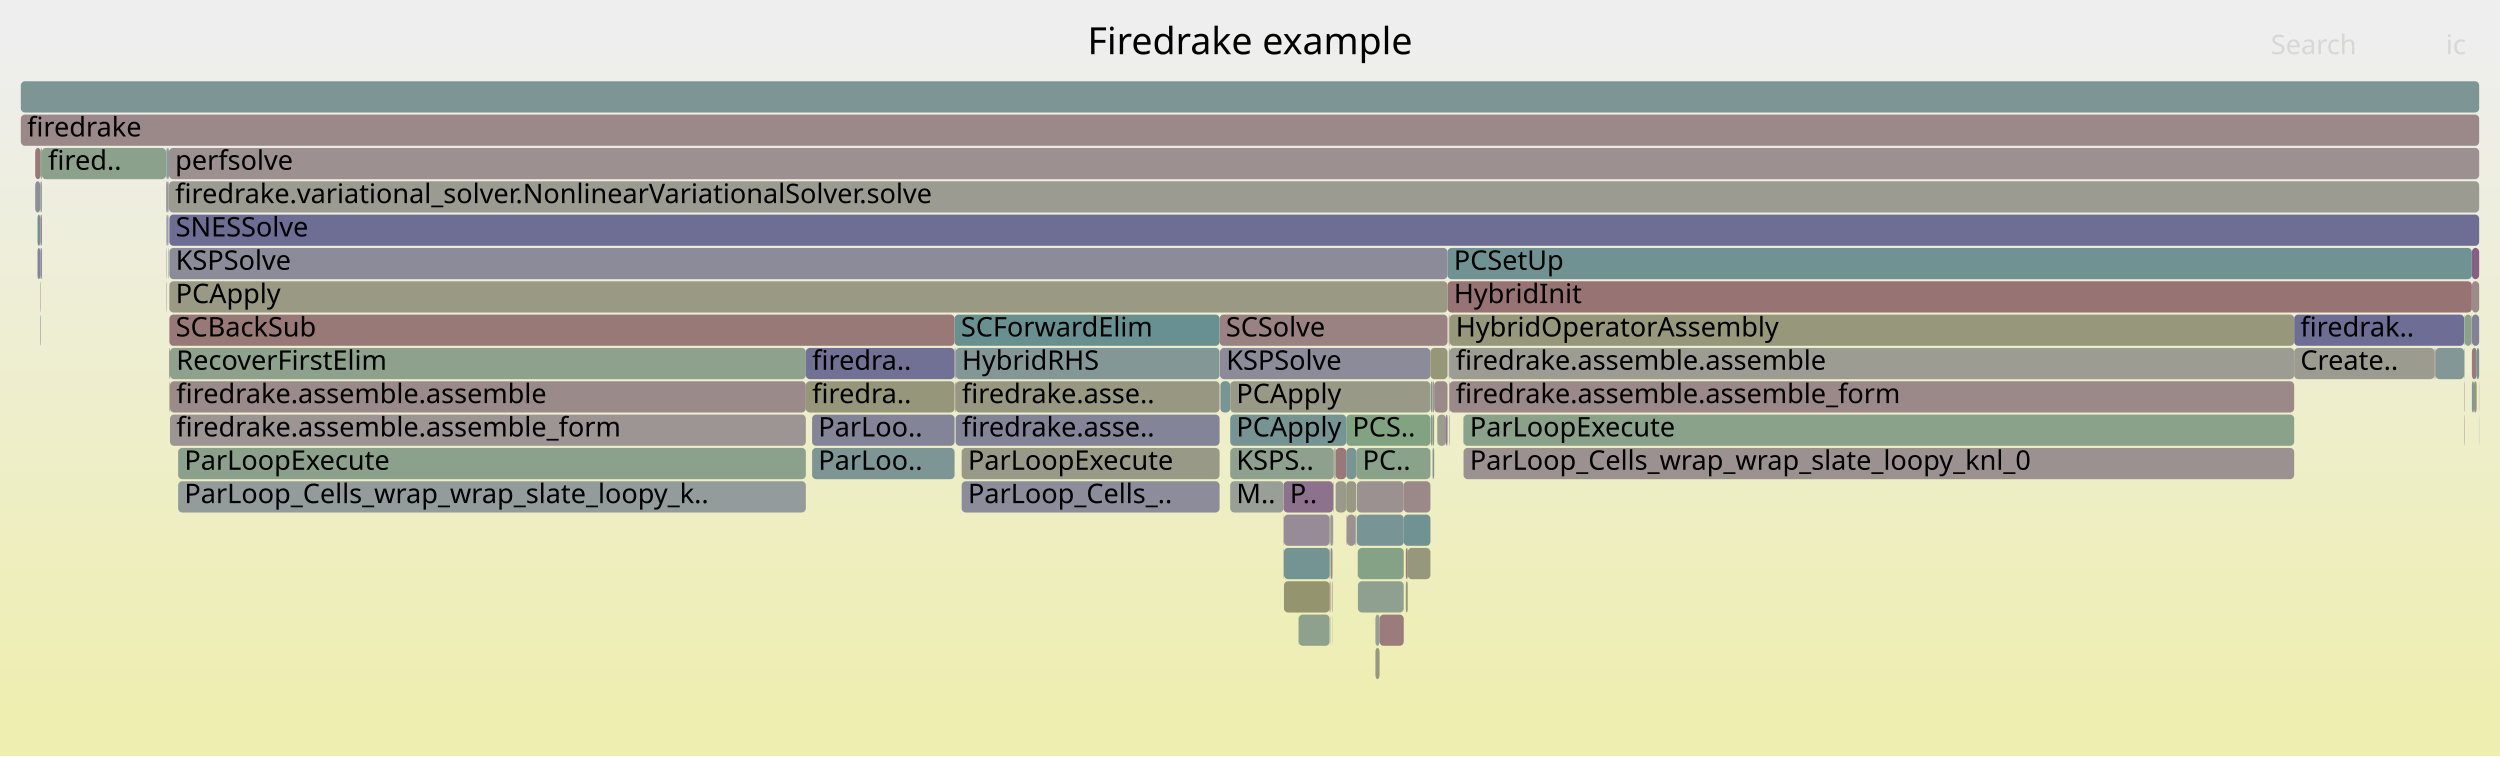
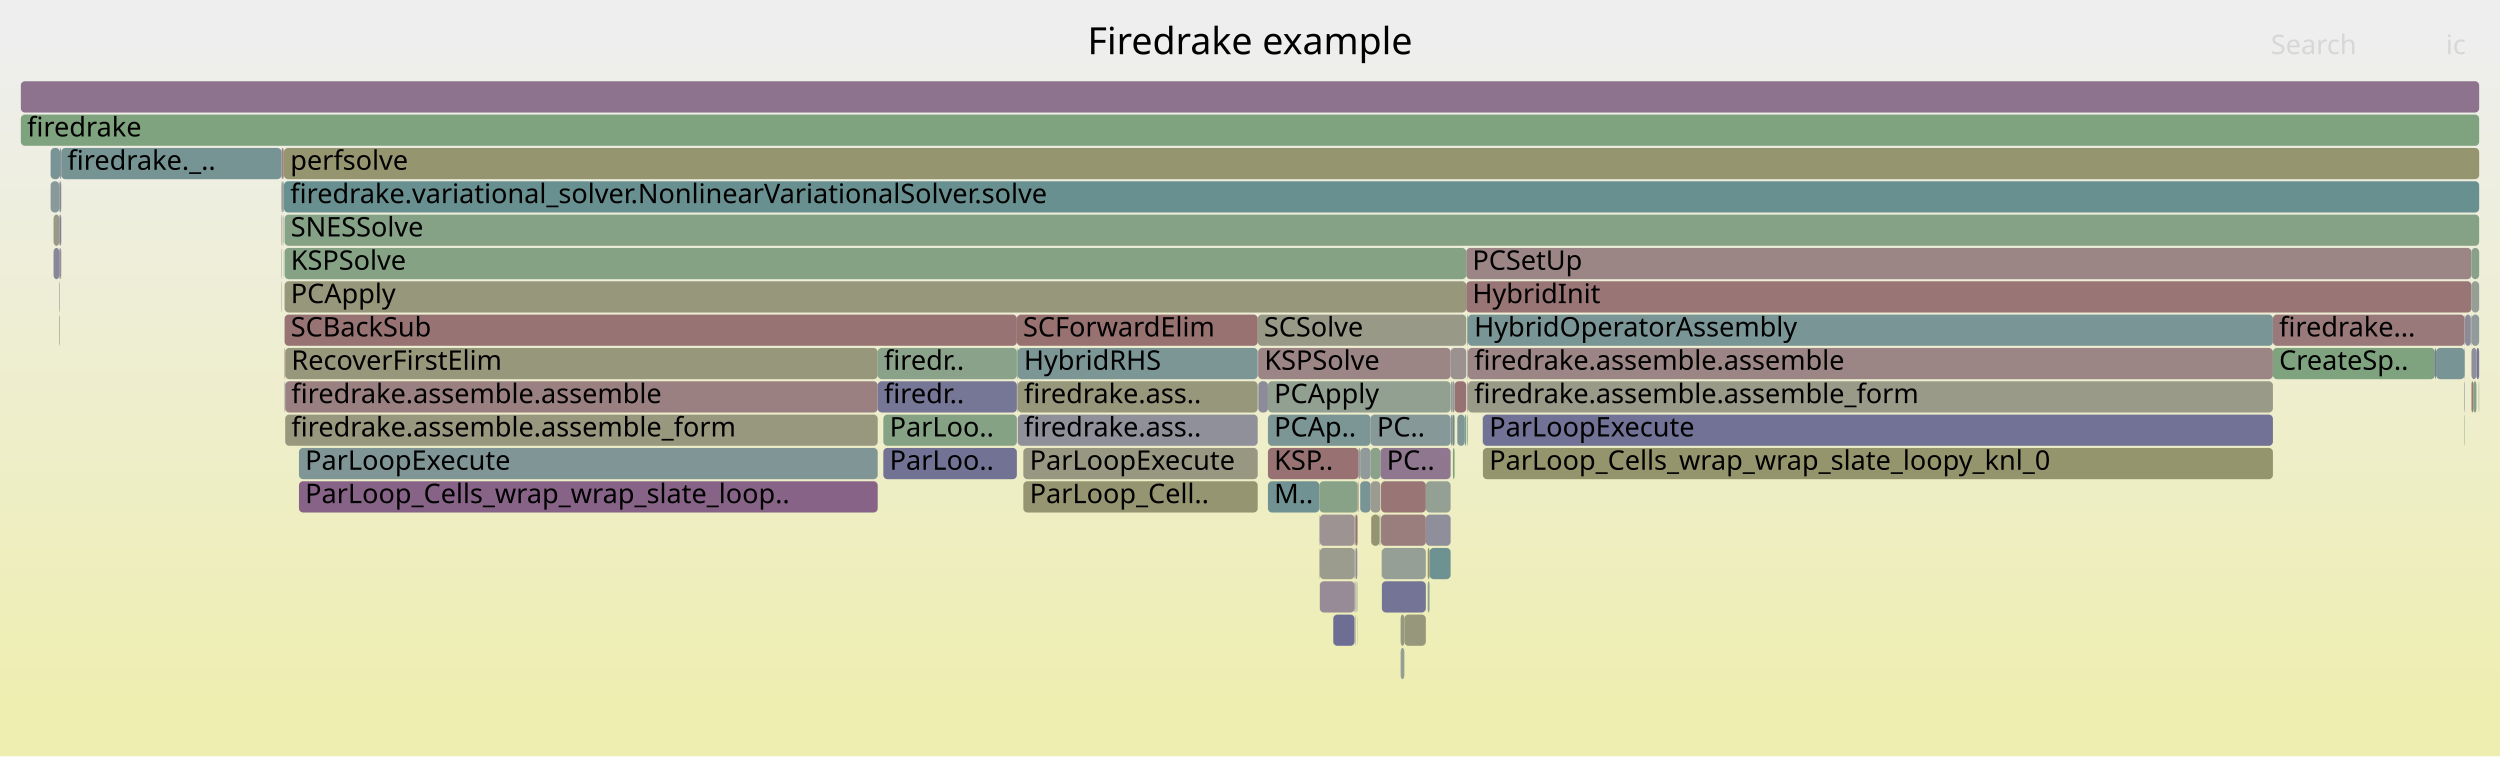
<svg xmlns="http://www.w3.org/2000/svg" version="1.1" width="1200" height="363" viewBox="0 0 1200 363">
  <defs>
    <linearGradient id="background" y1="0" y2="1" x1="0" x2="0">
      <stop stop-color="#eeeeee" offset="5%" />
      <stop stop-color="#eeeeb0" offset="95%" />
    </linearGradient>
  </defs>
  <style type="text/css">
	text { font-family:Verdana; font-size:13px; fill:rgb(0,0,0); }
	#search, #ignorecase { opacity:0.1; cursor:pointer; }
	#search:hover, #search.show, #ignorecase:hover, #ignorecase.show { opacity:1; }
	#subtitle { text-anchor:middle; font-color:rgb(160,160,160); }
	#title { text-anchor:middle; font-size:18px}
	#unzoom { cursor:pointer; }
	#frames &gt; *:hover { stroke:black; stroke-width:0.5; cursor:pointer; }
	.hide { display:none; }
	.parent { opacity:0.5; }
</style>
  <rect x="0.0" y="0" width="1200.0" height="363.0" fill="url(#background)" />
  <text id="title" x="600.00" y="26">Firedrake example</text>
  <text id="details" x="10.00" y="345"> </text>
  <text id="unzoom" x="10.00" y="26" class="hide">Reset Zoom</text>
  <text id="search" x="1090.00" y="26">Search</text>
  <text id="ignorecase" x="1174.00" y="26">ic</text>
  <text id="matched" x="1090.00" y="345"> </text>
  <g id="frames">
    <g>
-       <rect x="640.2" y="215" width="0.4" height="15.0" fill="rgb(151.874,151.874,128.313)" rx="2" ry="2" />
-       <text x="643.22" y="225.5" />
-     </g>
-     <g>
-       <rect x="674.8" y="263" width="0.9" height="15.0" fill="rgb(153.208,121.259,121.259)" rx="2" ry="2" />
-       <text x="677.77" y="273.5" />
-     </g>
-     <g>
-       <rect x="81.3" y="167" width="0.3" height="15.0" fill="rgb(134.457,97.671,134.457)" rx="2" ry="2" />
-       <text x="84.33" y="177.5" />
-     </g>
-     <g>
-       <rect x="639.5" y="295" width="0.1" height="15.0" fill="rgb(136.199,161.549,136.199)" rx="2" ry="2" />
-       <text x="642.47" y="305.5" />
-     </g>
-     <g>
-       <rect x="1101.2" y="151" width="81.6" height="15.0" fill="rgb(109.473,109.473,148.608)" rx="2" ry="2" />
-       <text x="1104.18" y="161.5">firedrak..</text>
-     </g>
-     <g>
-       <rect x="687.6" y="215" width="0.2" height="15.0" fill="rgb(156.636,147.541,147.541)" rx="2" ry="2" />
-       <text x="690.65" y="225.5" />
-     </g>
-     <g>
-       <rect x="81.6" y="183" width="305.2" height="15.0" fill="rgb(155.409,138.138,138.138)" rx="2" ry="2" />
-       <text x="84.63" y="193.5">firedrake.assemble.assemble</text>
-     </g>
-     <g>
-       <rect x="16.9" y="87" width="2.4" height="15.0" fill="rgb(142.159,142.159,154.934)" rx="2" ry="2" />
-       <text x="19.87" y="97.5" />
-     </g>
-     <g>
-       <rect x="10.0" y="39" width="1180.0" height="15.0" fill="rgb(124.934,149.427,149.427)" rx="2" ry="2" />
+       <rect x="657.9" y="199" width="38.4" height="15.0" fill="rgb(135.229,152.096,152.096)" rx="2" ry="2" />
+       <text x="660.93" y="209.5">PC..</text>
+     </g>
+     <g>
+       <rect x="143.5" y="215" width="277.8" height="15.0" fill="rgb(128.327,150.307,150.307)" rx="2" ry="2" />
+       <text x="146.47" y="225.5">ParLoopExecute</text>
+     </g>
+     <g>
+       <rect x="136.2" y="87" width="0.1" height="15.0" fill="rgb(136.931,104.011,136.931)" rx="2" ry="2" />
+       <text x="139.18" y="97.5" />
+     </g>
+     <g>
+       <rect x="488.5" y="183" width="115.2" height="15.0" fill="rgb(150.916,150.916,123.669)" rx="2" ry="2" />
+       <text x="491.48" y="193.5">firedrake.ass..</text>
+     </g>
+     <g>
+       <rect x="650.2" y="247" width="0.4" height="15.0" fill="rgb(138.642,161.151,138.642)" rx="2" ry="2" />
+       <text x="653.20" y="257.5" />
+     </g>
+     <g>
+       <rect x="1187.2" y="183" width="1.5" height="15.0" fill="rgb(132.865,162.092,132.865)" rx="2" ry="2" />
+       <text x="1190.15" y="193.5" />
+     </g>
+     <g>
+       <rect x="697.0" y="183" width="0.3" height="15.0" fill="rgb(112.926,146.314,146.314)" rx="2" ry="2" />
+       <text x="700.03" y="193.5" />
+     </g>
+     <g>
+       <rect x="135.1" y="103" width="0.2" height="15.0" fill="rgb(152.333,114.553,114.553)" rx="2" ry="2" />
+       <text x="138.08" y="113.5" />
+     </g>
+     <g>
+       <rect x="421.3" y="183" width="66.8" height="15.0" fill="rgb(118.21,118.21,150.299)" rx="2" ry="2" />
+       <text x="424.28" y="193.5">firedr..</text>
+     </g>
+     <g>
+       <rect x="136.6" y="135" width="567.2" height="15.0" fill="rgb(150.886,150.886,123.524)" rx="2" ry="2" />
+       <text x="139.56" y="145.5">PCApply</text>
+     </g>
+     <g>
+       <rect x="1186.3" y="183" width="0.9" height="15.0" fill="rgb(153.232,121.447,121.447)" rx="2" ry="2" />
+       <text x="1189.26" y="193.5" />
+     </g>
+     <g>
+       <rect x="424.0" y="199" width="64.1" height="15.0" fill="rgb(132.528,162.147,132.528)" rx="2" ry="2" />
+       <text x="427.02" y="209.5">ParLoo..</text>
+     </g>
+     <g>
+       <rect x="650.2" y="263" width="0.4" height="15.0" fill="rgb(122.479,148.791,148.791)" rx="2" ry="2" />
+       <text x="653.20" y="273.5" />
+     </g>
+     <g>
+       <rect x="651.2" y="279" width="0.3" height="15.0" fill="rgb(130.142,130.142,152.608)" rx="2" ry="2" />
+       <text x="654.18" y="289.5" />
+     </g>
+     <g>
+       <rect x="711.8" y="199" width="379.2" height="15.0" fill="rgb(114.198,114.198,149.522)" rx="2" ry="2" />
+       <text x="714.84" y="209.5">ParLoopExecute</text>
+     </g>
+     <g>
+       <rect x="633.3" y="231" width="18.4" height="15.0" fill="rgb(135.942,161.591,135.942)" rx="2" ry="2" />
+       <text x="636.35" y="241.5" />
+     </g>
+     <g>
+       <rect x="29.4" y="71" width="105.7" height="15.0" fill="rgb(118.148,147.668,147.668)" rx="2" ry="2" />
+       <text x="32.36" y="81.5">firedrake._..</text>
+     </g>
+     <g>
+       <rect x="633.3" y="247" width="0.2" height="15.0" fill="rgb(140.47,153.455,153.455)" rx="2" ry="2" />
+       <text x="636.35" y="257.5" />
+     </g>
+     <g>
+       <rect x="135.3" y="87" width="0.4" height="15.0" fill="rgb(106.495,144.647,144.647)" rx="2" ry="2" />
+       <text x="138.29" y="97.5" />
+     </g>
+     <g>
+       <rect x="703.1" y="199" width="0.7" height="15.0" fill="rgb(125.981,163.212,125.981)" rx="2" ry="2" />
+       <text x="706.08" y="209.5" />
+     </g>
+     <g>
+       <rect x="674.1" y="295" width="10.3" height="15.0" fill="rgb(150.799,150.799,123.103)" rx="2" ry="2" />
+       <text x="677.12" y="305.5" />
+     </g>
+     <g>
+       <rect x="663.3" y="279" width="21.1" height="15.0" fill="rgb(115.824,115.824,149.837)" rx="2" ry="2" />
+       <text x="666.34" y="289.5" />
+     </g>
+     <g>
+       <rect x="136.3" y="71" width="1053.7" height="15.0" fill="rgb(148.588,148.588,112.387)" rx="2" ry="2" />
+       <text x="139.33" y="81.5">perfsolve</text>
+     </g>
+     <g>
+       <rect x="1183.0" y="199" width="0.2" height="15.0" fill="rgb(133.637,161.966,133.637)" rx="2" ry="2" />
+       <text x="1186.03" y="209.5" />
+     </g>
+     <g>
+       <rect x="639.9" y="295" width="0.1" height="15.0" fill="rgb(111.125,111.125,148.927)" rx="2" ry="2" />
+       <text x="642.88" y="305.5" />
+     </g>
+     <g>
+       <rect x="136.6" y="167" width="0.3" height="15.0" fill="rgb(153.686,124.929,124.929)" rx="2" ry="2" />
+       <text x="139.56" y="177.5" />
+     </g>
+     <g>
+       <rect x="28.5" y="151" width="0.3" height="15.0" fill="rgb(136.628,161.479,136.628)" rx="2" ry="2" />
+       <text x="31.53" y="161.5" />
+     </g>
+     <g>
+       <rect x="703.8" y="119" width="482.5" height="15.0" fill="rgb(154.792,133.407,133.407)" rx="2" ry="2" />
+       <text x="706.75" y="129.5">PCSetUp</text>
+     </g>
+     <g>
+       <rect x="650.2" y="279" width="0.4" height="15.0" fill="rgb(123.134,123.134,151.252)" rx="2" ry="2" />
+       <text x="653.20" y="289.5" />
+     </g>
+     <g>
+       <rect x="28.8" y="87" width="0.6" height="15.0" fill="rgb(133.802,133.802,153.316)" rx="2" ry="2" />
+       <text x="31.77" y="97.5" />
+     </g>
+     <g>
+       <rect x="1183.0" y="167" width="0.2" height="15.0" fill="rgb(128.079,128.079,152.209)" rx="2" ry="2" />
+       <text x="1186.03" y="177.5" />
+     </g>
+     <g>
+       <rect x="704.6" y="183" width="386.4" height="15.0" fill="rgb(153.638,153.638,136.863)" rx="2" ry="2" />
+       <text x="707.60" y="193.5">firedrake.assemble.assemble_form</text>
+     </g>
+     <g>
+       <rect x="136.6" y="183" width="0.3" height="15.0" fill="rgb(144.852,144.852,155.455)" rx="2" ry="2" />
+       <text x="139.56" y="193.5" />
+     </g>
+     <g>
+       <rect x="135.3" y="71" width="0.7" height="15.0" fill="rgb(154.29,129.559,129.559)" rx="2" ry="2" />
+       <text x="138.29" y="81.5" />
+     </g>
+     <g>
+       <rect x="711.7" y="199" width="0.1" height="15.0" fill="rgb(136.346,136.346,153.809)" rx="2" ry="2" />
+       <text x="714.72" y="209.5" />
+     </g>
+     <g>
+       <rect x="603.7" y="151" width="100.1" height="15.0" fill="rgb(153.232,153.232,134.896)" rx="2" ry="2" />
+       <text x="606.69" y="161.5">SCSolve</text>
+     </g>
+     <g>
+       <rect x="663.3" y="263" width="21.1" height="15.0" fill="rgb(150.008,159.301,150.008)" rx="2" ry="2" />
+       <text x="666.34" y="273.5" />
+     </g>
+     <g>
+       <rect x="658.1" y="247" width="0.1" height="15.0" fill="rgb(151.241,140.68,151.241)" rx="2" ry="2" />
+       <text x="661.07" y="257.5" />
+     </g>
+     <g>
+       <rect x="608.6" y="183" width="87.7" height="15.0" fill="rgb(146.053,159.945,146.053)" rx="2" ry="2" />
+       <text x="611.59" y="193.5">PCApply</text>
+     </g>
+     <g>
+       <rect x="651.5" y="247" width="0.2" height="15.0" fill="rgb(155.341,137.617,137.617)" rx="2" ry="2" />
+       <text x="654.52" y="257.5" />
+     </g>
+     <g>
+       <rect x="28.8" y="71" width="0.6" height="15.0" fill="rgb(143.795,143.795,155.251)" rx="2" ry="2" />
+       <text x="31.77" y="81.5" />
+     </g>
+     <g>
+       <rect x="28.8" y="119" width="0.6" height="15.0" fill="rgb(151.14,140.421,151.14)" rx="2" ry="2" />
+       <text x="31.77" y="129.5" />
+     </g>
+     <g>
+       <rect x="136.2" y="103" width="0.1" height="15.0" fill="rgb(117.936,147.613,147.613)" rx="2" ry="2" />
+       <text x="139.18" y="113.5" />
+     </g>
+     <g>
+       <rect x="685.3" y="279" width="0.9" height="15.0" fill="rgb(144.216,160.244,144.216)" rx="2" ry="2" />
+       <text x="688.33" y="289.5" />
+     </g>
+     <g>
+       <rect x="652.9" y="231" width="5.0" height="15.0" fill="rgb(121.027,148.414,148.414)" rx="2" ry="2" />
+       <text x="655.94" y="241.5" />
+     </g>
+     <g>
+       <rect x="704.2" y="151" width="0.4" height="15.0" fill="rgb(142.43,160.535,142.43)" rx="2" ry="2" />
+       <text x="707.21" y="161.5" />
+     </g>
+     <g>
+       <rect x="135.7" y="103" width="0.3" height="15.0" fill="rgb(145.953,159.961,145.953)" rx="2" ry="2" />
+       <text x="138.67" y="113.5" />
+     </g>
+     <g>
+       <rect x="488.2" y="183" width="0.3" height="15.0" fill="rgb(156.594,147.217,147.217)" rx="2" ry="2" />
+       <text x="491.19" y="193.5" />
+     </g>
+     <g>
+       <rect x="608.6" y="199" width="49.3" height="15.0" fill="rgb(124.099,149.211,149.211)" rx="2" ry="2" />
+       <text x="611.59" y="209.5">PCAp..</text>
+     </g>
+     <g>
+       <rect x="652.5" y="215" width="0.4" height="15.0" fill="rgb(133.716,95.771,133.716)" rx="2" ry="2" />
+       <text x="655.46" y="225.5" />
+     </g>
+     <g>
+       <rect x="24.3" y="87" width="4.2" height="15.0" fill="rgb(137.13,152.589,152.589)" rx="2" ry="2" />
+       <text x="27.30" y="97.5" />
+     </g>
+     <g>
+       <rect x="711.8" y="215" width="379.2" height="15.0" fill="rgb(147.983,147.983,109.455)" rx="2" ry="2" />
+       <text x="714.84" y="225.5">ParLoop_Cells_wrap_wrap_slate_loopy_knl_0</text>
+     </g>
+     <g>
+       <rect x="136.0" y="87" width="0.2" height="15.0" fill="rgb(120.539,120.539,150.749)" rx="2" ry="2" />
+       <text x="138.99" y="97.5" />
+     </g>
+     <g>
+       <rect x="1188.7" y="167" width="1.3" height="15.0" fill="rgb(118.683,118.683,150.39)" rx="2" ry="2" />
+       <text x="1191.66" y="177.5" />
+     </g>
+     <g>
+       <rect x="136.0" y="71" width="0.3" height="15.0" fill="rgb(153.221,121.361,121.361)" rx="2" ry="2" />
+       <text x="138.99" y="81.5" />
+     </g>
+     <g>
+       <rect x="28.5" y="135" width="0.3" height="15.0" fill="rgb(149.144,159.442,149.144)" rx="2" ry="2" />
+       <text x="31.53" y="145.5" />
+     </g>
+     <g>
+       <rect x="1186.3" y="151" width="3.7" height="15.0" fill="rgb(145.692,154.809,154.809)" rx="2" ry="2" />
+       <text x="1189.26" y="161.5" />
+     </g>
+     <g>
+       <rect x="136.6" y="103" width="1053.4" height="15.0" fill="rgb(134.024,161.903,134.024)" rx="2" ry="2" />
+       <text x="139.56" y="113.5">SNESSolve</text>
+     </g>
+     <g>
+       <rect x="1183.0" y="183" width="0.2" height="15.0" fill="rgb(112.232,112.232,149.142)" rx="2" ry="2" />
+       <text x="1186.03" y="193.5" />
+     </g>
+     <g>
+       <rect x="604.0" y="183" width="4.6" height="15.0" fill="rgb(138.717,138.717,154.268)" rx="2" ry="2" />
+       <text x="607.04" y="193.5" />
+     </g>
+     <g>
+       <rect x="633.5" y="263" width="16.7" height="15.0" fill="rgb(154.602,154.602,141.532)" rx="2" ry="2" />
+       <text x="636.49" y="273.5" />
+     </g>
+     <g>
+       <rect x="1091.0" y="151" width="92.0" height="15.0" fill="rgb(153.116,120.553,120.553)" rx="2" ry="2" />
+       <text x="1093.97" y="161.5">firedrake...</text>
+     </g>
+     <g>
+       <rect x="704.3" y="167" width="0.3" height="15.0" fill="rgb(144.949,154.616,154.616)" rx="2" ry="2" />
+       <text x="707.33" y="177.5" />
+     </g>
+     <g>
+       <rect x="136.3" y="87" width="1053.7" height="15.0" fill="rgb(104.973,144.252,144.252)" rx="2" ry="2" />
+       <text x="139.33" y="97.5">firedrake.variational_solver.NonlinearVariationalSolver.solve</text>
+     </g>
+     <g>
+       <rect x="684.4" y="231" width="11.9" height="15.0" fill="rgb(147.631,159.688,147.631)" rx="2" ry="2" />
+       <text x="687.45" y="241.5" />
+     </g>
+     <g>
+       <rect x="488.1" y="151" width="115.6" height="15.0" fill="rgb(152.147,113.127,113.127)" rx="2" ry="2" />
+       <text x="491.05" y="161.5">SCForwardElim</text>
+     </g>
+     <g>
+       <rect x="699.5" y="199" width="3.6" height="15.0" fill="rgb(127.562,150.109,150.109)" rx="2" ry="2" />
+       <text x="702.53" y="209.5" />
+     </g>
+     <g>
+       <rect x="650.4" y="295" width="0.2" height="15.0" fill="rgb(128.998,128.998,152.387)" rx="2" ry="2" />
+       <text x="653.44" y="305.5" />
+     </g>
+     <g>
+       <rect x="135.1" y="119" width="0.2" height="15.0" fill="rgb(127.561,162.955,127.561)" rx="2" ry="2" />
+       <text x="138.08" y="129.5" />
+     </g>
+     <g>
+       <rect x="697.4" y="215" width="0.8" height="15.0" fill="rgb(125.201,163.339,125.201)" rx="2" ry="2" />
+       <text x="700.41" y="225.5" />
+     </g>
+     <g>
+       <rect x="698.2" y="183" width="5.6" height="15.0" fill="rgb(152.261,114.005,114.005)" rx="2" ry="2" />
+       <text x="701.16" y="193.5" />
+     </g>
+     <g>
+       <rect x="1169.3" y="167" width="13.7" height="15.0" fill="rgb(119.748,148.083,148.083)" rx="2" ry="2" />
+       <text x="1172.25" y="177.5" />
+     </g>
+     <g>
+       <rect x="1183.2" y="151" width="2.8" height="15.0" fill="rgb(139.466,139.466,154.413)" rx="2" ry="2" />
+       <text x="1186.20" y="161.5" />
+     </g>
+     <g>
+       <rect x="703.8" y="135" width="482.5" height="15.0" fill="rgb(152.625,116.79,116.79)" rx="2" ry="2" />
+       <text x="706.75" y="145.5">HybridInit</text>
+     </g>
+     <g>
+       <rect x="686.2" y="263" width="10.1" height="15.0" fill="rgb(110.345,145.645,145.645)" rx="2" ry="2" />
+       <text x="689.19" y="273.5" />
+     </g>
+     <g>
+       <rect x="651.4" y="295" width="0.1" height="15.0" fill="rgb(154.043,127.662,127.662)" rx="2" ry="2" />
+       <text x="654.38" y="305.5" />
+     </g>
+     <g>
+       <rect x="136.9" y="199" width="284.4" height="15.0" fill="rgb(151.578,151.578,126.879)" rx="2" ry="2" />
+       <text x="139.86" y="209.5">firedrake.assemble.assemble_form</text>
+     </g>
+     <g>
+       <rect x="633.5" y="279" width="16.7" height="15.0" fill="rgb(150.726,139.36,150.726)" rx="2" ry="2" />
+       <text x="636.49" y="289.5" />
+     </g>
+     <g>
+       <rect x="651.9" y="231" width="0.2" height="15.0" fill="rgb(152.755,117.789,117.789)" rx="2" ry="2" />
+       <text x="654.89" y="241.5" />
+     </g>
+     <g>
+       <rect x="697.3" y="199" width="0.9" height="15.0" fill="rgb(104.687,144.178,144.178)" rx="2" ry="2" />
+       <text x="700.26" y="209.5" />
+     </g>
+     <g>
+       <rect x="650.6" y="247" width="0.9" height="15.0" fill="rgb(152.055,112.42,112.42)" rx="2" ry="2" />
+       <text x="653.60" y="257.5" />
+     </g>
+     <g>
+       <rect x="491.2" y="215" width="112.5" height="15.0" fill="rgb(152.254,152.254,130.156)" rx="2" ry="2" />
+       <text x="494.24" y="225.5">ParLoopExecute</text>
+     </g>
+     <g>
+       <rect x="704.6" y="167" width="386.4" height="15.0" fill="rgb(154.717,132.831,132.831)" rx="2" ry="2" />
+       <text x="707.60" y="177.5">firedrake.assemble.assemble</text>
+     </g>
+     <g>
+       <rect x="684.4" y="247" width="11.9" height="15.0" fill="rgb(142.907,142.907,155.079)" rx="2" ry="2" />
+       <text x="687.45" y="257.5" />
+     </g>
+     <g>
+       <rect x="24.3" y="71" width="4.5" height="15.0" fill="rgb(121.277,148.479,148.479)" rx="2" ry="2" />
+       <text x="27.30" y="81.5" />
+     </g>
+     <g>
+       <rect x="651.7" y="231" width="0.2" height="15.0" fill="rgb(150.74,139.395,150.74)" rx="2" ry="2" />
+       <text x="654.74" y="241.5" />
+     </g>
+     <g>
+       <rect x="25.7" y="119" width="2.8" height="15.0" fill="rgb(134.612,134.612,153.473)" rx="2" ry="2" />
+       <text x="28.70" y="129.5" />
+     </g>
+     <g>
+       <rect x="1186.0" y="151" width="0.3" height="15.0" fill="rgb(156.571,147.048,147.048)" rx="2" ry="2" />
+       <text x="1189.04" y="161.5" />
+     </g>
+     <g>
+       <rect x="135.1" y="71" width="0.2" height="15.0" fill="rgb(134.152,134.152,153.384)" rx="2" ry="2" />
+       <text x="138.08" y="81.5" />
+     </g>
+     <g>
+       <rect x="704.6" y="151" width="386.4" height="15.0" fill="rgb(121.774,148.608,148.608)" rx="2" ry="2" />
+       <text x="707.60" y="161.5">HybridOperatorAssembly</text>
+     </g>
+     <g>
+       <rect x="135.1" y="135" width="0.2" height="15.0" fill="rgb(155.23,155.23,144.578)" rx="2" ry="2" />
+       <text x="138.08" y="145.5" />
+     </g>
+     <g>
+       <rect x="10.0" y="55" width="1180.0" height="15.0" fill="rgb(126.404,163.144,126.404)" rx="2" ry="2" />
+       <text x="13.00" y="65.5">firedrake</text>
+     </g>
+     <g>
+       <rect x="697.0" y="199" width="0.3" height="15.0" fill="rgb(152.317,114.429,114.429)" rx="2" ry="2" />
+       <text x="700.03" y="209.5" />
+     </g>
+     <g>
+       <rect x="488.5" y="167" width="115.2" height="15.0" fill="rgb(123.744,149.119,149.119)" rx="2" ry="2" />
+       <text x="491.48" y="177.5">HybridRHS</text>
+     </g>
+     <g>
+       <rect x="10.0" y="39" width="1180.0" height="15.0" fill="rgb(141.26,115.105,141.26)" rx="2" ry="2" />
      <text x="13.00" y="49.5" />
    </g>
    <g>
-       <rect x="651.0" y="215" width="35.6" height="15.0" fill="rgb(138.29,161.209,138.29)" rx="2" ry="2" />
-       <text x="654.03" y="225.5">PC..</text>
-     </g>
-     <g>
-       <rect x="81.1" y="71" width="1108.9" height="15.0" fill="rgb(156.112,143.527,143.527)" rx="2" ry="2" />
-       <text x="84.08" y="81.5">perfsolve</text>
-     </g>
-     <g>
-       <rect x="19.3" y="135" width="0.2" height="15.0" fill="rgb(154.213,128.968,128.968)" rx="2" ry="2" />
-       <text x="22.26" y="145.5" />
-     </g>
-     <g>
-       <rect x="18.0" y="103" width="1.3" height="15.0" fill="rgb(114.583,146.744,146.744)" rx="2" ry="2" />
-       <text x="21.02" y="113.5" />
-     </g>
-     <g>
-       <rect x="638.2" y="263" width="0.4" height="15.0" fill="rgb(149.354,149.354,116.099)" rx="2" ry="2" />
-       <text x="641.22" y="273.5" />
-     </g>
-     <g>
-       <rect x="616.1" y="263" width="0.2" height="15.0" fill="rgb(149.41,159.398,149.41)" rx="2" ry="2" />
-       <text x="619.11" y="273.5" />
-     </g>
-     <g>
-       <rect x="641.1" y="231" width="5.1" height="15.0" fill="rgb(153.852,153.852,137.896)" rx="2" ry="2" />
-       <text x="644.10" y="241.5" />
-     </g>
-     <g>
-       <rect x="79.7" y="71" width="0.2" height="15.0" fill="rgb(128.511,162.801,128.511)" rx="2" ry="2" />
-       <text x="82.67" y="81.5" />
-     </g>
-     <g>
-       <rect x="461.6" y="231" width="123.8" height="15.0" fill="rgb(139.93,139.93,154.503)" rx="2" ry="2" />
-       <text x="464.62" y="241.5">ParLoop_Cells_..</text>
-     </g>
-     <g>
-       <rect x="640.0" y="231" width="0.2" height="15.0" fill="rgb(154.523,154.523,141.15)" rx="2" ry="2" />
-       <text x="643.01" y="241.5" />
-     </g>
-     <g>
-       <rect x="585.4" y="151" width="109.4" height="15.0" fill="rgb(154.297,129.612,129.612)" rx="2" ry="2" />
-       <text x="588.43" y="161.5">SCSolve</text>
-     </g>
-     <g>
-       <rect x="616.1" y="231" width="23.8" height="15.0" fill="rgb(140.675,113.604,140.675)" rx="2" ry="2" />
-       <text x="619.11" y="241.5">P..</text>
-     </g>
-     <g>
-       <rect x="1186.3" y="151" width="0.2" height="15.0" fill="rgb(156.468,146.256,146.256)" rx="2" ry="2" />
-       <text x="1189.28" y="161.5" />
-     </g>
-     <g>
-       <rect x="80.7" y="87" width="0.2" height="15.0" fill="rgb(144.375,160.218,144.375)" rx="2" ry="2" />
-       <text x="83.71" y="97.5" />
-     </g>
-     <g>
-       <rect x="81.6" y="167" width="305.2" height="15.0" fill="rgb(140.953,160.775,140.953)" rx="2" ry="2" />
-       <text x="84.63" y="177.5">RecoverFirstElim</text>
-     </g>
-     <g>
-       <rect x="19.5" y="71" width="0.6" height="15.0" fill="rgb(126.514,163.126,126.514)" rx="2" ry="2" />
-       <text x="22.48" y="81.5" />
-     </g>
-     <g>
-       <rect x="1189.9" y="199" width="0.1" height="15.0" fill="rgb(130.99,162.397,130.99)" rx="2" ry="2" />
-       <text x="1192.88" y="209.5" />
-     </g>
-     <g>
-       <rect x="585.8" y="183" width="4.7" height="15.0" fill="rgb(119.747,148.083,148.083)" rx="2" ry="2" />
-       <text x="588.75" y="193.5" />
-     </g>
-     <g>
-       <rect x="1188.8" y="167" width="1.2" height="15.0" fill="rgb(117.677,147.546,147.546)" rx="2" ry="2" />
-       <text x="1191.77" y="177.5" />
-     </g>
-     <g>
-       <rect x="695.5" y="199" width="0.3" height="15.0" fill="rgb(138.328,161.202,138.328)" rx="2" ry="2" />
-       <text x="698.48" y="209.5" />
-     </g>
-     <g>
-       <rect x="81.3" y="183" width="0.3" height="15.0" fill="rgb(152.306,152.306,130.407)" rx="2" ry="2" />
-       <text x="84.33" y="193.5" />
-     </g>
-     <g>
-       <rect x="1186.5" y="119" width="3.5" height="15.0" fill="rgb(133.545,95.335,133.545)" rx="2" ry="2" />
-       <text x="1189.51" y="129.5" />
-     </g>
-     <g>
-       <rect x="623.4" y="295" width="14.8" height="15.0" fill="rgb(141.058,160.758,141.058)" rx="2" ry="2" />
-       <text x="626.45" y="305.5" />
-     </g>
-     <g>
-       <rect x="616.3" y="247" width="21.9" height="15.0" fill="rgb(150.762,139.452,150.762)" rx="2" ry="2" />
-       <text x="619.26" y="257.5" />
-     </g>
-     <g>
-       <rect x="616.3" y="263" width="21.9" height="15.0" fill="rgb(115.797,147.059,147.059)" rx="2" ry="2" />
-       <text x="619.26" y="273.5" />
-     </g>
-     <g>
-       <rect x="688.4" y="183" width="6.4" height="15.0" fill="rgb(155.08,135.615,135.615)" rx="2" ry="2" />
-       <text x="691.43" y="193.5" />
-     </g>
-     <g>
-       <rect x="458.7" y="183" width="126.7" height="15.0" fill="rgb(152.219,152.219,129.985)" rx="2" ry="2" />
-       <text x="461.72" y="193.5">firedrake.asse..</text>
-     </g>
-     <g>
-       <rect x="79.7" y="87" width="0.2" height="15.0" fill="rgb(156.132,143.68,143.68)" rx="2" ry="2" />
-       <text x="82.67" y="97.5" />
-     </g>
-     <g>
-       <rect x="386.8" y="167" width="71.4" height="15.0" fill="rgb(112.528,112.528,149.199)" rx="2" ry="2" />
-       <text x="389.83" y="177.5">firedra..</text>
-     </g>
-     <g>
-       <rect x="458.7" y="199" width="126.7" height="15.0" fill="rgb(132.009,132.009,152.97)" rx="2" ry="2" />
-       <text x="461.72" y="209.5">firedrake.asse..</text>
-     </g>
-     <g>
-       <rect x="19.3" y="151" width="0.2" height="15.0" fill="rgb(109.059,109.059,148.528)" rx="2" ry="2" />
-       <text x="22.26" y="161.5" />
-     </g>
-     <g>
-       <rect x="651.8" y="263" width="22.0" height="15.0" fill="rgb(133.502,161.988,133.502)" rx="2" ry="2" />
-       <text x="654.85" y="273.5" />
-     </g>
-     <g>
-       <rect x="687.4" y="199" width="0.2" height="15.0" fill="rgb(124.908,163.387,124.908)" rx="2" ry="2" />
-       <text x="690.41" y="209.5" />
-     </g>
-     <g>
-       <rect x="694.8" y="119" width="491.7" height="15.0" fill="rgb(111.652,145.984,145.984)" rx="2" ry="2" />
-       <text x="697.83" y="129.5">PCSetUp</text>
-     </g>
-     <g>
-       <rect x="1189.9" y="183" width="0.1" height="15.0" fill="rgb(130.692,130.692,152.715)" rx="2" ry="2" />
-       <text x="1192.88" y="193.5" />
-     </g>
-     <g>
-       <rect x="19.3" y="87" width="0.2" height="15.0" fill="rgb(148.38,148.38,111.379)" rx="2" ry="2" />
-       <text x="22.26" y="97.5" />
-     </g>
-     <g>
-       <rect x="695.4" y="151" width="0.4" height="15.0" fill="rgb(155.973,142.462,142.462)" rx="2" ry="2" />
-       <text x="698.36" y="161.5" />
-     </g>
-     <g>
-       <rect x="638.6" y="247" width="1.0" height="15.0" fill="rgb(149.637,159.361,149.637)" rx="2" ry="2" />
-       <text x="641.63" y="257.5" />
-     </g>
-     <g>
-       <rect x="650.6" y="247" width="0.4" height="15.0" fill="rgb(129.31,150.562,150.562)" rx="2" ry="2" />
-       <text x="653.63" y="257.5" />
-     </g>
-     <g>
-       <rect x="694.1" y="199" width="0.7" height="15.0" fill="rgb(138.553,108.168,138.553)" rx="2" ry="2" />
-       <text x="697.11" y="209.5" />
-     </g>
-     <g>
-       <rect x="80.9" y="119" width="0.2" height="15.0" fill="rgb(110.369,145.651,145.651)" rx="2" ry="2" />
-       <text x="83.91" y="129.5" />
-     </g>
-     <g>
-       <rect x="19.3" y="103" width="0.2" height="15.0" fill="rgb(150.073,137.686,150.073)" rx="2" ry="2" />
-       <text x="22.26" y="113.5" />
-     </g>
-     <g>
-       <rect x="386.8" y="183" width="71.4" height="15.0" fill="rgb(150.469,150.469,121.502)" rx="2" ry="2" />
-       <text x="389.83" y="193.5">firedra..</text>
-     </g>
-     <g>
-       <rect x="85.5" y="215" width="301.3" height="15.0" fill="rgb(140.287,160.884,140.287)" rx="2" ry="2" />
-       <text x="88.50" y="225.5">ParLoopExecute</text>
-     </g>
-     <g>
-       <rect x="616.3" y="279" width="21.9" height="15.0" fill="rgb(148.047,148.047,109.765)" rx="2" ry="2" />
-       <text x="619.26" y="289.5" />
-     </g>
-     <g>
-       <rect x="1182.8" y="199" width="0.2" height="15.0" fill="rgb(155.862,141.608,141.608)" rx="2" ry="2" />
-       <text x="1185.84" y="209.5" />
-     </g>
-     <g>
-       <rect x="641.1" y="215" width="5.1" height="15.0" fill="rgb(153.103,120.455,120.455)" rx="2" ry="2" />
-       <text x="644.10" y="225.5" />
-     </g>
-     <g>
-       <rect x="673.8" y="247" width="12.8" height="15.0" fill="rgb(111.709,145.999,145.999)" rx="2" ry="2" />
-       <text x="676.81" y="257.5" />
-     </g>
-     <g>
-       <rect x="686.6" y="167" width="8.2" height="15.0" fill="rgb(150.139,150.139,119.905)" rx="2" ry="2" />
-       <text x="689.63" y="177.5" />
-     </g>
-     <g>
-       <rect x="1182.8" y="167" width="0.2" height="15.0" fill="rgb(137.588,161.323,137.588)" rx="2" ry="2" />
-       <text x="1185.84" y="177.5" />
-     </g>
-     <g>
-       <rect x="695.8" y="167" width="405.4" height="15.0" fill="rgb(155.635,155.635,146.54)" rx="2" ry="2" />
-       <text x="698.77" y="177.5">firedrake.assemble.assemble</text>
-     </g>
-     <g>
-       <rect x="638.2" y="247" width="0.4" height="15.0" fill="rgb(151.169,151.169,124.896)" rx="2" ry="2" />
-       <text x="641.22" y="257.5" />
-     </g>
-     <g>
-       <rect x="80.3" y="103" width="0.4" height="15.0" fill="rgb(122.57,122.57,151.143)" rx="2" ry="2" />
-       <text x="83.32" y="113.5" />
-     </g>
-     <g>
-       <rect x="79.7" y="135" width="0.2" height="15.0" fill="rgb(136.893,152.528,152.528)" rx="2" ry="2" />
-       <text x="82.67" y="145.5" />
-     </g>
-     <g>
-       <rect x="687.8" y="215" width="0.6" height="15.0" fill="rgb(124.051,149.198,149.198)" rx="2" ry="2" />
-       <text x="690.79" y="225.5" />
-     </g>
-     <g>
-       <rect x="79.7" y="119" width="0.2" height="15.0" fill="rgb(154.542,154.542,141.24)" rx="2" ry="2" />
-       <text x="82.67" y="129.5" />
-     </g>
-     <g>
-       <rect x="623.3" y="295" width="0.1" height="15.0" fill="rgb(153.379,122.571,122.571)" rx="2" ry="2" />
-       <text x="626.27" y="305.5" />
-     </g>
-     <g>
-       <rect x="590.5" y="215" width="49.7" height="15.0" fill="rgb(141.824,160.633,141.824)" rx="2" ry="2" />
-       <text x="593.46" y="225.5">KSPS..</text>
-     </g>
-     <g>
-       <rect x="646.2" y="199" width="40.4" height="15.0" fill="rgb(129.563,162.629,129.563)" rx="2" ry="2" />
-       <text x="649.18" y="209.5">PCS..</text>
-     </g>
-     <g>
-       <rect x="695.4" y="167" width="0.1" height="15.0" fill="rgb(125.273,163.328,125.273)" rx="2" ry="2" />
-       <text x="698.36" y="177.5" />
-     </g>
-     <g>
-       <rect x="651.7" y="263" width="0.1" height="15.0" fill="rgb(155.403,155.403,145.415)" rx="2" ry="2" />
-       <text x="654.71" y="273.5" />
-     </g>
-     <g>
-       <rect x="674.8" y="279" width="0.9" height="15.0" fill="rgb(148.873,148.873,113.769)" rx="2" ry="2" />
-       <text x="677.77" y="289.5" />
-     </g>
-     <g>
-       <rect x="81.6" y="199" width="305.2" height="15.0" fill="rgb(156.645,147.609,147.609)" rx="2" ry="2" />
-       <text x="84.63" y="209.5">firedrake.assemble.assemble_form</text>
-     </g>
-     <g>
-       <rect x="687.6" y="199" width="0.8" height="15.0" fill="rgb(150.816,150.816,123.184)" rx="2" ry="2" />
-       <text x="690.65" y="209.5" />
-     </g>
-     <g>
-       <rect x="461.6" y="215" width="123.8" height="15.0" fill="rgb(153.339,153.339,135.413)" rx="2" ry="2" />
-       <text x="464.62" y="225.5">ParLoopExecute</text>
-     </g>
-     <g>
-       <rect x="702.5" y="199" width="398.7" height="15.0" fill="rgb(138.382,161.194,138.382)" rx="2" ry="2" />
-       <text x="705.51" y="209.5">ParLoopExecute</text>
-     </g>
-     <g>
-       <rect x="673.8" y="231" width="12.8" height="15.0" fill="rgb(155.142,136.09,136.09)" rx="2" ry="2" />
-       <text x="676.81" y="241.5" />
-     </g>
-     <g>
-       <rect x="81.3" y="151" width="376.9" height="15.0" fill="rgb(153.059,120.12,120.12)" rx="2" ry="2" />
-       <text x="84.33" y="161.5">SCBackSub</text>
-     </g>
-     <g>
-       <rect x="646.3" y="247" width="0.2" height="15.0" fill="rgb(147.734,131.692,147.734)" rx="2" ry="2" />
-       <text x="649.32" y="257.5" />
-     </g>
-     <g>
-       <rect x="638.5" y="295" width="0.1" height="15.0" fill="rgb(114.954,114.954,149.669)" rx="2" ry="2" />
-       <text x="641.47" y="305.5" />
-     </g>
-     <g>
-       <rect x="646.2" y="231" width="4.8" height="15.0" fill="rgb(152.374,152.374,130.734)" rx="2" ry="2" />
-       <text x="649.18" y="241.5" />
-     </g>
-     <g>
-       <rect x="675.7" y="263" width="10.9" height="15.0" fill="rgb(150.992,150.992,124.038)" rx="2" ry="2" />
-       <text x="678.68" y="273.5" />
-     </g>
-     <g>
-       <rect x="660.2" y="295" width="2.0" height="15.0" fill="rgb(150.091,159.287,150.091)" rx="2" ry="2" />
-       <text x="663.18" y="305.5" />
-     </g>
-     <g>
-       <rect x="689.9" y="199" width="4.2" height="15.0" fill="rgb(154.616,154.616,141.6)" rx="2" ry="2" />
-       <text x="692.91" y="209.5" />
-     </g>
-     <g>
-       <rect x="80.3" y="87" width="0.4" height="15.0" fill="rgb(140.457,113.046,140.457)" rx="2" ry="2" />
-       <text x="83.32" y="97.5" />
-     </g>
-     <g>
-       <rect x="458.2" y="167" width="0.5" height="15.0" fill="rgb(143.784,143.784,155.248)" rx="2" ry="2" />
-       <text x="461.24" y="177.5" />
-     </g>
-     <g>
-       <rect x="81.3" y="103" width="1108.7" height="15.0" fill="rgb(109.574,109.574,148.627)" rx="2" ry="2" />
-       <text x="84.33" y="113.5">SNESSolve</text>
-     </g>
-     <g>
-       <rect x="1169.0" y="167" width="13.8" height="15.0" fill="rgb(132.489,151.386,151.386)" rx="2" ry="2" />
-       <text x="1171.97" y="177.5" />
-     </g>
-     <g>
-       <rect x="1182.8" y="151" width="0.2" height="15.0" fill="rgb(143.04,154.122,154.122)" rx="2" ry="2" />
-       <text x="1185.84" y="161.5" />
-     </g>
-     <g>
-       <rect x="590.5" y="231" width="25.6" height="15.0" fill="rgb(150.924,159.152,150.924)" rx="2" ry="2" />
-       <text x="593.46" y="241.5">M..</text>
-     </g>
-     <g>
-       <rect x="80.9" y="103" width="0.2" height="15.0" fill="rgb(151.369,141.008,151.369)" rx="2" ry="2" />
-       <text x="83.91" y="113.5" />
-     </g>
-     <g>
-       <rect x="585.6" y="167" width="101.0" height="15.0" fill="rgb(139.16,139.16,154.354)" rx="2" ry="2" />
-       <text x="588.61" y="177.5">KSPSolve</text>
-     </g>
-     <g>
-       <rect x="686.8" y="199" width="0.6" height="15.0" fill="rgb(128.266,150.291,150.291)" rx="2" ry="2" />
-       <text x="689.78" y="209.5" />
-     </g>
-     <g>
-       <rect x="1182.8" y="183" width="0.2" height="15.0" fill="rgb(155.288,137.205,137.205)" rx="2" ry="2" />
-       <text x="1185.84" y="193.5" />
-     </g>
-     <g>
-       <rect x="694.8" y="135" width="491.7" height="15.0" fill="rgb(152.369,114.832,114.832)" rx="2" ry="2" />
-       <text x="697.83" y="145.5">HybridInit</text>
-     </g>
-     <g>
-       <rect x="660.2" y="311" width="2.0" height="15.0" fill="rgb(151.968,151.968,128.767)" rx="2" ry="2" />
-       <text x="663.18" y="321.5" />
-     </g>
-     <g>
-       <rect x="695.8" y="151" width="405.4" height="15.0" fill="rgb(151.074,151.074,124.433)" rx="2" ry="2" />
-       <text x="698.77" y="161.5">HybridOperatorAssembly</text>
-     </g>
-     <g>
-       <rect x="638.8" y="263" width="0.8" height="15.0" fill="rgb(149.609,136.499,149.609)" rx="2" ry="2" />
-       <text x="641.80" y="273.5" />
-     </g>
-     <g>
-       <rect x="85.5" y="231" width="301.3" height="15.0" fill="rgb(147.167,155.191,155.191)" rx="2" ry="2" />
-       <text x="88.50" y="241.5">ParLoop_Cells_wrap_wrap_slate_loopy_k..</text>
-     </g>
-     <g>
-       <rect x="18.0" y="119" width="1.3" height="15.0" fill="rgb(130.97,130.97,152.768)" rx="2" ry="2" />
-       <text x="21.02" y="129.5" />
-     </g>
-     <g>
-       <rect x="458.7" y="167" width="126.7" height="15.0" fill="rgb(132.139,151.295,151.295)" rx="2" ry="2" />
-       <text x="461.72" y="177.5">HybridRHS</text>
-     </g>
-     <g>
-       <rect x="81.1" y="87" width="1108.9" height="15.0" fill="rgb(155.43,155.43,145.545)" rx="2" ry="2" />
-       <text x="84.08" y="97.5">firedrake.variational_solver.NonlinearVariationalSolver.solve</text>
-     </g>
-     <g>
-       <rect x="79.7" y="103" width="0.2" height="15.0" fill="rgb(108.592,108.592,148.437)" rx="2" ry="2" />
-       <text x="82.67" y="113.5" />
-     </g>
-     <g>
-       <rect x="687.4" y="183" width="0.2" height="15.0" fill="rgb(151.043,151.043,124.287)" rx="2" ry="2" />
-       <text x="690.41" y="193.5" />
-     </g>
-     <g>
-       <rect x="1168.6" y="167" width="0.4" height="15.0" fill="rgb(153.011,119.753,119.753)" rx="2" ry="2" />
-       <text x="1171.57" y="177.5" />
-     </g>
-     <g>
-       <rect x="590.5" y="199" width="55.7" height="15.0" fill="rgb(118.545,147.771,147.771)" rx="2" ry="2" />
-       <text x="593.46" y="209.5">PCApply</text>
-     </g>
-     <g>
-       <rect x="702.5" y="215" width="398.7" height="15.0" fill="rgb(156.242,144.523,144.523)" rx="2" ry="2" />
-       <text x="705.51" y="225.5">ParLoop_Cells_wrap_wrap_slate_loopy_knl_0</text>
-     </g>
-     <g>
-       <rect x="651.3" y="231" width="22.5" height="15.0" fill="rgb(156.317,145.096,145.096)" rx="2" ry="2" />
-       <text x="654.35" y="241.5" />
-     </g>
-     <g>
-       <rect x="646.5" y="247" width="4.1" height="15.0" fill="rgb(156.266,144.704,144.704)" rx="2" ry="2" />
-       <text x="649.50" y="257.5" />
-     </g>
-     <g>
-       <rect x="639.6" y="247" width="0.3" height="15.0" fill="rgb(136.093,101.863,136.093)" rx="2" ry="2" />
-       <text x="642.61" y="257.5" />
-     </g>
-     <g>
-       <rect x="695.8" y="183" width="405.4" height="15.0" fill="rgb(155.112,135.857,135.857)" rx="2" ry="2" />
-       <text x="698.77" y="193.5">firedrake.assemble.assemble_form</text>
-     </g>
-     <g>
-       <rect x="458.4" y="183" width="0.3" height="15.0" fill="rgb(154.72,132.85,132.85)" rx="2" ry="2" />
-       <text x="461.41" y="193.5" />
-     </g>
-     <g>
-       <rect x="1183.0" y="151" width="3.3" height="15.0" fill="rgb(137.831,161.283,137.831)" rx="2" ry="2" />
+       <rect x="672.3" y="295" width="1.8" height="15.0" fill="rgb(152.065,152.065,129.24)" rx="2" ry="2" />
+       <text x="675.34" y="305.5" />
+     </g>
+     <g>
+       <rect x="704.3" y="183" width="0.3" height="15.0" fill="rgb(125.833,125.833,151.774)" rx="2" ry="2" />
+       <text x="707.33" y="193.5" />
+     </g>
+     <g>
+       <rect x="136.9" y="183" width="284.4" height="15.0" fill="rgb(154.134,128.36,128.36)" rx="2" ry="2" />
+       <text x="139.86" y="193.5">firedrake.assemble.assemble</text>
+     </g>
+     <g>
+       <rect x="608.6" y="231" width="24.7" height="15.0" fill="rgb(113.386,146.433,146.433)" rx="2" ry="2" />
+       <text x="611.59" y="241.5">M..</text>
+     </g>
+     <g>
+       <rect x="28.5" y="87" width="0.3" height="15.0" fill="rgb(121.406,148.513,148.513)" rx="2" ry="2" />
+       <text x="31.53" y="97.5" />
+     </g>
+     <g>
+       <rect x="640.0" y="295" width="10.2" height="15.0" fill="rgb(110.292,110.292,148.766)" rx="2" ry="2" />
+       <text x="643.04" y="305.5" />
+     </g>
+     <g>
+       <rect x="657.9" y="215" width="4.7" height="15.0" fill="rgb(138.272,161.211,138.272)" rx="2" ry="2" />
+       <text x="660.93" y="225.5" />
+     </g>
+     <g>
+       <rect x="135.1" y="87" width="0.2" height="15.0" fill="rgb(147.496,131.084,147.496)" rx="2" ry="2" />
+       <text x="138.08" y="97.5" />
+     </g>
+     <g>
+       <rect x="424.0" y="215" width="64.1" height="15.0" fill="rgb(113.894,113.894,149.463)" rx="2" ry="2" />
+       <text x="427.02" y="225.5">ParLoo..</text>
+     </g>
+     <g>
+       <rect x="135.7" y="87" width="0.3" height="15.0" fill="rgb(149.087,149.087,114.807)" rx="2" ry="2" />
+       <text x="138.67" y="97.5" />
+     </g>
+     <g>
+       <rect x="658.2" y="247" width="4.0" height="15.0" fill="rgb(148.467,148.467,111.803)" rx="2" ry="2" />
+       <text x="661.23" y="257.5" />
+     </g>
+     <g>
+       <rect x="1189.8" y="183" width="0.2" height="15.0" fill="rgb(144.208,160.245,144.208)" rx="2" ry="2" />
+       <text x="1192.80" y="193.5" />
+     </g>
+     <g>
+       <rect x="633.3" y="263" width="0.2" height="15.0" fill="rgb(153.019,153.019,133.862)" rx="2" ry="2" />
+       <text x="636.35" y="273.5" />
+     </g>
+     <g>
+       <rect x="136.6" y="151" width="351.5" height="15.0" fill="rgb(152.407,115.12,115.12)" rx="2" ry="2" />
+       <text x="139.56" y="161.5">SCBackSub</text>
+     </g>
+     <g>
+       <rect x="657.9" y="231" width="4.7" height="15.0" fill="rgb(155.459,155.459,145.688)" rx="2" ry="2" />
+       <text x="660.93" y="241.5" />
+     </g>
+     <g>
+       <rect x="704.3" y="199" width="0.3" height="15.0" fill="rgb(118.371,147.726,147.726)" rx="2" ry="2" />
+       <text x="707.33" y="209.5" />
+     </g>
+     <g>
+       <rect x="421.3" y="167" width="66.8" height="15.0" fill="rgb(137.657,161.312,137.657)" rx="2" ry="2" />
+       <text x="424.28" y="177.5">firedr..</text>
+     </g>
+     <g>
+       <rect x="685.3" y="263" width="0.9" height="15.0" fill="rgb(147.659,147.659,107.885)" rx="2" ry="2" />
+       <text x="688.33" y="273.5" />
+     </g>
+     <g>
+       <rect x="25.7" y="103" width="2.8" height="15.0" fill="rgb(153.1,153.1,134.255)" rx="2" ry="2" />
+       <text x="28.70" y="113.5" />
+     </g>
+     <g>
+       <rect x="603.9" y="167" width="92.4" height="15.0" fill="rgb(154.741,133.013,133.013)" rx="2" ry="2" />
+       <text x="606.90" y="177.5">KSPSolve</text>
+     </g>
+     <g>
+       <rect x="1183.0" y="151" width="0.2" height="15.0" fill="rgb(155.367,137.815,137.815)" rx="2" ry="2" />
      <text x="1186.03" y="161.5" />
    </g>
    <g>
-       <rect x="686.8" y="183" width="0.6" height="15.0" fill="rgb(122.091,148.69,148.69)" rx="2" ry="2" />
-       <text x="689.78" y="193.5" />
-     </g>
-     <g>
-       <rect x="79.9" y="87" width="0.4" height="15.0" fill="rgb(131.892,131.892,152.947)" rx="2" ry="2" />
-       <text x="82.88" y="97.5" />
-     </g>
-     <g>
-       <rect x="640.6" y="215" width="0.5" height="15.0" fill="rgb(155.685,155.685,146.78)" rx="2" ry="2" />
-       <text x="643.62" y="225.5" />
-     </g>
-     <g>
-       <rect x="1186.5" y="135" width="3.5" height="15.0" fill="rgb(155.531,139.074,139.074)" rx="2" ry="2" />
-       <text x="1189.51" y="145.5" />
-     </g>
-     <g>
-       <rect x="702.4" y="199" width="0.1" height="15.0" fill="rgb(128.004,150.223,150.223)" rx="2" ry="2" />
-       <text x="705.38" y="209.5" />
-     </g>
-     <g>
-       <rect x="19.3" y="119" width="0.2" height="15.0" fill="rgb(155.824,141.317,141.317)" rx="2" ry="2" />
-       <text x="22.26" y="129.5" />
-     </g>
-     <g>
-       <rect x="1186.5" y="183" width="1.0" height="15.0" fill="rgb(128.935,150.465,150.465)" rx="2" ry="2" />
-       <text x="1189.51" y="193.5" />
-     </g>
-     <g>
-       <rect x="651.8" y="279" width="22.0" height="15.0" fill="rgb(143.672,160.333,143.672)" rx="2" ry="2" />
-       <text x="654.85" y="289.5" />
-     </g>
-     <g>
-       <rect x="639.9" y="231" width="0.1" height="15.0" fill="rgb(138.63,108.365,138.63)" rx="2" ry="2" />
-       <text x="642.86" y="241.5" />
-     </g>
-     <g>
-       <rect x="458.2" y="151" width="127.2" height="15.0" fill="rgb(104.607,144.157,144.157)" rx="2" ry="2" />
-       <text x="461.24" y="161.5">SCForwardElim</text>
-     </g>
-     <g>
-       <rect x="616.1" y="247" width="0.2" height="15.0" fill="rgb(151.087,151.087,124.499)" rx="2" ry="2" />
-       <text x="619.11" y="257.5" />
-     </g>
-     <g>
-       <rect x="389.8" y="215" width="68.4" height="15.0" fill="rgb(124.779,149.387,149.387)" rx="2" ry="2" />
-       <text x="392.79" y="225.5">ParLoo..</text>
-     </g>
-     <g>
-       <rect x="687.6" y="183" width="0.8" height="15.0" fill="rgb(154.79,154.79,142.445)" rx="2" ry="2" />
-       <text x="690.65" y="193.5" />
-     </g>
-     <g>
-       <rect x="695.5" y="167" width="0.3" height="15.0" fill="rgb(134.085,134.085,153.371)" rx="2" ry="2" />
-       <text x="698.48" y="177.5" />
-     </g>
-     <g>
-       <rect x="81.3" y="119" width="613.5" height="15.0" fill="rgb(138.685,138.685,154.262)" rx="2" ry="2" />
-       <text x="84.33" y="129.5">KSPSolve</text>
-     </g>
-     <g>
-       <rect x="19.5" y="87" width="0.6" height="15.0" fill="rgb(131.535,151.139,151.139)" rx="2" ry="2" />
-       <text x="22.48" y="97.5" />
-     </g>
-     <g>
-       <rect x="662.2" y="295" width="11.6" height="15.0" fill="rgb(153.582,124.125,124.125)" rx="2" ry="2" />
-       <text x="665.25" y="305.5" />
-     </g>
-     <g>
-       <rect x="590.5" y="183" width="96.1" height="15.0" fill="rgb(153.2,153.2,134.738)" rx="2" ry="2" />
-       <text x="593.46" y="193.5">PCApply</text>
-     </g>
-     <g>
-       <rect x="1101.2" y="167" width="67.4" height="15.0" fill="rgb(155.168,155.168,144.274)" rx="2" ry="2" />
-       <text x="1104.18" y="177.5">Create..</text>
-     </g>
-     <g>
-       <rect x="1186.5" y="167" width="2.3" height="15.0" fill="rgb(153.489,123.416,123.416)" rx="2" ry="2" />
-       <text x="1189.51" y="177.5" />
-     </g>
-     <g>
-       <rect x="10.0" y="55" width="1180.0" height="15.0" fill="rgb(155.169,136.297,136.297)" rx="2" ry="2" />
-       <text x="13.00" y="65.5">firedrake</text>
-     </g>
-     <g>
-       <rect x="16.9" y="71" width="2.6" height="15.0" fill="rgb(153.085,120.319,120.319)" rx="2" ry="2" />
-       <text x="19.87" y="81.5" />
-     </g>
-     <g>
-       <rect x="80.7" y="71" width="0.4" height="15.0" fill="rgb(106.07,144.537,144.537)" rx="2" ry="2" />
-       <text x="83.71" y="81.5" />
-     </g>
-     <g>
-       <rect x="639.3" y="279" width="0.3" height="15.0" fill="rgb(154.949,134.607,134.607)" rx="2" ry="2" />
-       <text x="642.26" y="289.5" />
-     </g>
-     <g>
-       <rect x="81.3" y="135" width="613.5" height="15.0" fill="rgb(152.588,152.588,131.771)" rx="2" ry="2" />
-       <text x="84.33" y="145.5">PCApply</text>
-     </g>
-     <g>
-       <rect x="20.1" y="71" width="59.6" height="15.0" fill="rgb(139.618,160.992,139.618)" rx="2" ry="2" />
-       <text x="23.08" y="81.5">fired..</text>
-     </g>
-     <g>
-       <rect x="638.2" y="279" width="0.4" height="15.0" fill="rgb(152.424,115.25,115.25)" rx="2" ry="2" />
-       <text x="641.22" y="289.5" />
-     </g>
-     <g>
-       <rect x="19.5" y="119" width="0.6" height="15.0" fill="rgb(120.623,120.623,150.766)" rx="2" ry="2" />
-       <text x="22.48" y="129.5" />
-     </g>
-     <g>
-       <rect x="1186.5" y="151" width="3.5" height="15.0" fill="rgb(128.559,128.559,152.302)" rx="2" ry="2" />
-       <text x="1189.51" y="161.5" />
-     </g>
-     <g>
-       <rect x="79.9" y="71" width="0.8" height="15.0" fill="rgb(138.648,152.983,152.983)" rx="2" ry="2" />
-       <text x="82.88" y="81.5" />
-     </g>
-     <g>
-       <rect x="646.2" y="215" width="4.8" height="15.0" fill="rgb(120.782,148.351,148.351)" rx="2" ry="2" />
-       <text x="649.18" y="225.5" />
-     </g>
-     <g>
-       <rect x="389.8" y="199" width="68.4" height="15.0" fill="rgb(132.116,132.116,152.99)" rx="2" ry="2" />
-       <text x="392.79" y="209.5">ParLoo..</text>
-     </g>
-     <g>
-       <rect x="19.5" y="103" width="0.6" height="15.0" fill="rgb(141.802,116.493,141.802)" rx="2" ry="2" />
-       <text x="22.48" y="113.5" />
-     </g>
-     <g>
-       <rect x="1187.5" y="183" width="1.3" height="15.0" fill="rgb(150.3,150.3,120.685)" rx="2" ry="2" />
-       <text x="1190.53" y="193.5" />
-     </g>
-     <g>
-       <rect x="695.5" y="183" width="0.3" height="15.0" fill="rgb(151.374,151.374,125.891)" rx="2" ry="2" />
-       <text x="698.48" y="193.5" />
-     </g>
-     <g>
-       <rect x="651.3" y="247" width="22.5" height="15.0" fill="rgb(121.1,148.433,148.433)" rx="2" ry="2" />
-       <text x="654.35" y="257.5" />
-     </g>
-     <g>
-       <rect x="80.9" y="87" width="0.2" height="15.0" fill="rgb(152.989,152.989,133.715)" rx="2" ry="2" />
-       <text x="83.91" y="97.5" />
+       <rect x="143.5" y="231" width="277.8" height="15.0" fill="rgb(135.173,99.505,135.173)" rx="2" ry="2" />
+       <text x="146.47" y="241.5">ParLoop_Cells_wrap_wrap_slate_loop..</text>
+     </g>
+     <g>
+       <rect x="136.2" y="119" width="0.1" height="15.0" fill="rgb(148.85,134.554,148.85)" rx="2" ry="2" />
+       <text x="139.18" y="129.5" />
+     </g>
+     <g>
+       <rect x="488.5" y="199" width="115.2" height="15.0" fill="rgb(144.468,144.468,155.381)" rx="2" ry="2" />
+       <text x="491.48" y="209.5">firedrake.ass..</text>
+     </g>
+     <g>
+       <rect x="136.6" y="119" width="567.2" height="15.0" fill="rgb(132.661,162.125,132.661)" rx="2" ry="2" />
+       <text x="139.56" y="129.5">KSPSolve</text>
+     </g>
+     <g>
+       <rect x="696.4" y="199" width="0.6" height="15.0" fill="rgb(125.689,149.623,149.623)" rx="2" ry="2" />
+       <text x="699.41" y="209.5" />
+     </g>
+     <g>
+       <rect x="1186.3" y="167" width="2.4" height="15.0" fill="rgb(142.896,142.896,155.077)" rx="2" ry="2" />
+       <text x="1189.26" y="177.5" />
+     </g>
+     <g>
+       <rect x="650.7" y="263" width="0.8" height="15.0" fill="rgb(149.204,135.461,149.204)" rx="2" ry="2" />
+       <text x="653.75" y="273.5" />
+     </g>
+     <g>
+       <rect x="662.9" y="231" width="21.5" height="15.0" fill="rgb(152.688,117.271,117.271)" rx="2" ry="2" />
+       <text x="665.90" y="241.5" />
+     </g>
+     <g>
+       <rect x="136.9" y="167" width="284.4" height="15.0" fill="rgb(150.838,150.838,123.293)" rx="2" ry="2" />
+       <text x="139.86" y="177.5">RecoverFirstElim</text>
+     </g>
+     <g>
+       <rect x="652.1" y="215" width="0.4" height="15.0" fill="rgb(120.557,148.292,148.292)" rx="2" ry="2" />
+       <text x="655.09" y="225.5" />
+     </g>
+     <g>
+       <rect x="28.5" y="119" width="0.3" height="15.0" fill="rgb(130.146,130.146,152.609)" rx="2" ry="2" />
+       <text x="31.53" y="129.5" />
+     </g>
+     <g>
+       <rect x="662.2" y="247" width="0.4" height="15.0" fill="rgb(140.831,160.795,140.831)" rx="2" ry="2" />
+       <text x="665.21" y="257.5" />
+     </g>
+     <g>
+       <rect x="28.5" y="103" width="0.3" height="15.0" fill="rgb(135.497,135.497,153.645)" rx="2" ry="2" />
+       <text x="31.53" y="113.5" />
+     </g>
+     <g>
+       <rect x="696.3" y="167" width="7.5" height="15.0" fill="rgb(156.309,145.038,145.038)" rx="2" ry="2" />
+       <text x="699.27" y="177.5" />
+     </g>
+     <g>
+       <rect x="672.3" y="311" width="1.8" height="15.0" fill="rgb(150.026,159.298,150.026)" rx="2" ry="2" />
+       <text x="675.34" y="321.5" />
+     </g>
+     <g>
+       <rect x="1091.0" y="167" width="77.8" height="15.0" fill="rgb(127.245,163.007,127.245)" rx="2" ry="2" />
+       <text x="1093.97" y="177.5">CreateSp..</text>
+     </g>
+     <g>
+       <rect x="1168.8" y="167" width="0.5" height="15.0" fill="rgb(120.784,120.784,150.797)" rx="2" ry="2" />
+       <text x="1171.82" y="177.5" />
+     </g>
+     <g>
+       <rect x="662.6" y="215" width="33.7" height="15.0" fill="rgb(142.83,119.128,142.83)" rx="2" ry="2" />
+       <text x="665.61" y="225.5">PC..</text>
+     </g>
+     <g>
+       <rect x="608.6" y="215" width="43.5" height="15.0" fill="rgb(152.251,113.927,113.927)" rx="2" ry="2" />
+       <text x="611.59" y="225.5">KSP..</text>
+     </g>
+     <g>
+       <rect x="488.1" y="167" width="0.4" height="15.0" fill="rgb(130.259,162.516,130.259)" rx="2" ry="2" />
+       <text x="491.05" y="177.5" />
+     </g>
+     <g>
+       <rect x="696.4" y="183" width="0.6" height="15.0" fill="rgb(155.451,155.451,145.649)" rx="2" ry="2" />
+       <text x="699.41" y="193.5" />
+     </g>
+     <g>
+       <rect x="491.2" y="231" width="112.5" height="15.0" fill="rgb(149.003,149.003,114.397)" rx="2" ry="2" />
+       <text x="494.24" y="241.5">ParLoop_Cell..</text>
+     </g>
+     <g>
+       <rect x="1186.3" y="135" width="3.7" height="15.0" fill="rgb(149.163,159.439,149.163)" rx="2" ry="2" />
+       <text x="1189.26" y="145.5" />
+     </g>
+     <g>
+       <rect x="663.2" y="263" width="0.1" height="15.0" fill="rgb(151.232,151.232,125.199)" rx="2" ry="2" />
+       <text x="666.22" y="273.5" />
+     </g>
+     <g>
+       <rect x="28.8" y="103" width="0.6" height="15.0" fill="rgb(126.656,126.656,151.933)" rx="2" ry="2" />
+       <text x="31.77" y="113.5" />
+     </g>
+     <g>
+       <rect x="633.5" y="247" width="16.7" height="15.0" fill="rgb(156.514,146.609,146.609)" rx="2" ry="2" />
+       <text x="636.49" y="257.5" />
+     </g>
+     <g>
+       <rect x="652.9" y="215" width="5.0" height="15.0" fill="rgb(143.826,154.325,154.325)" rx="2" ry="2" />
+       <text x="655.94" y="225.5" />
+     </g>
+     <g>
+       <rect x="697.3" y="183" width="0.9" height="15.0" fill="rgb(142.714,154.037,154.037)" rx="2" ry="2" />
+       <text x="700.26" y="193.5" />
+     </g>
+     <g>
+       <rect x="662.9" y="247" width="21.5" height="15.0" fill="rgb(153.657,124.706,124.706)" rx="2" ry="2" />
+       <text x="665.90" y="257.5" />
+     </g>
+     <g>
+       <rect x="1186.3" y="119" width="3.7" height="15.0" fill="rgb(136.637,161.478,136.637)" rx="2" ry="2" />
+       <text x="1189.26" y="129.5" />
    </g>
  </g>
</svg>
